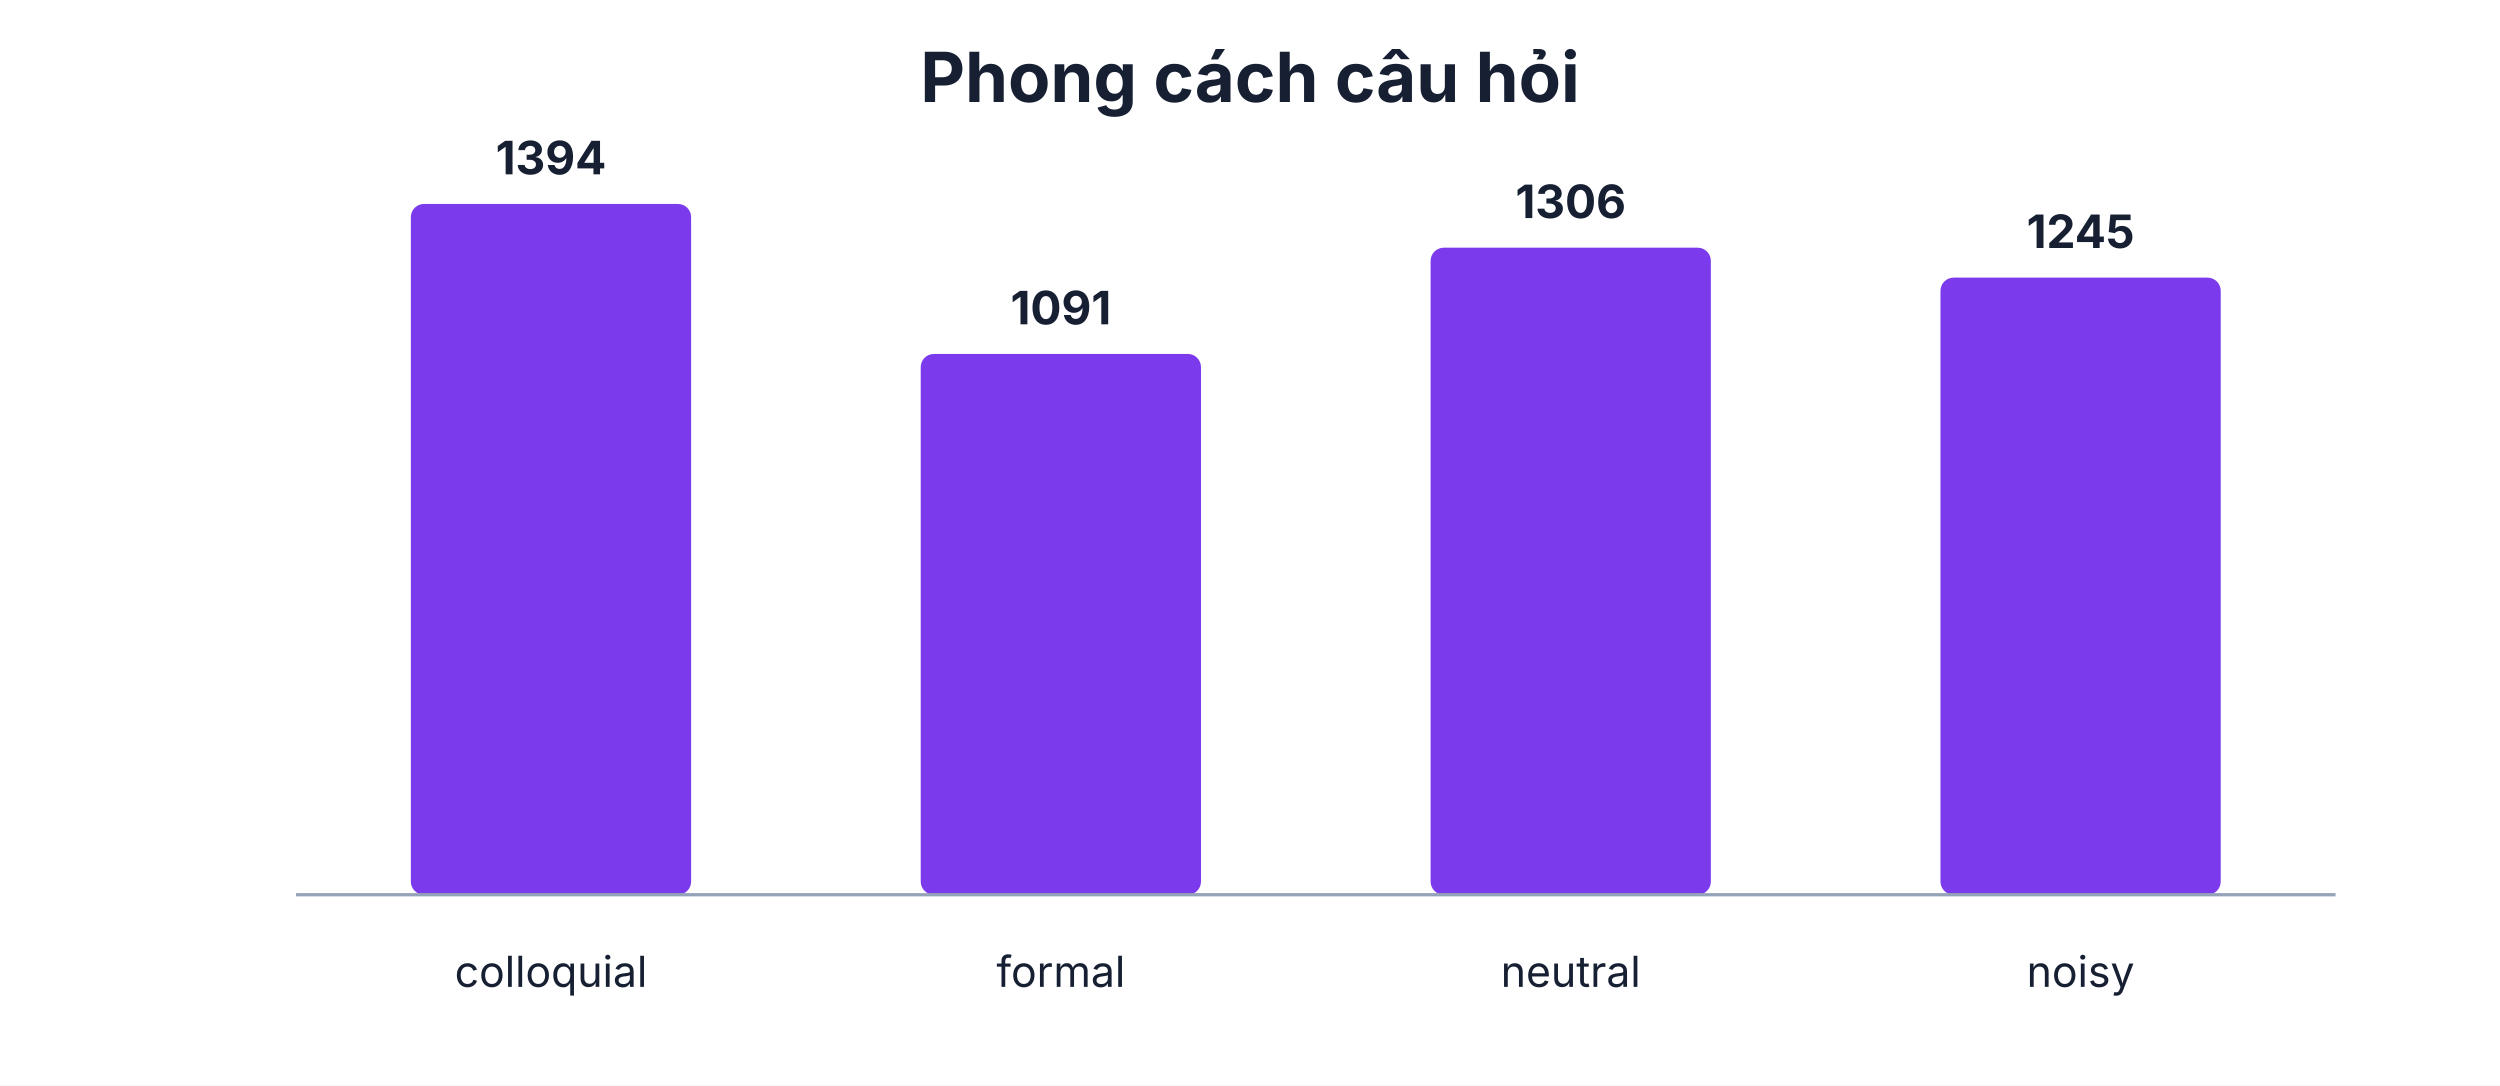
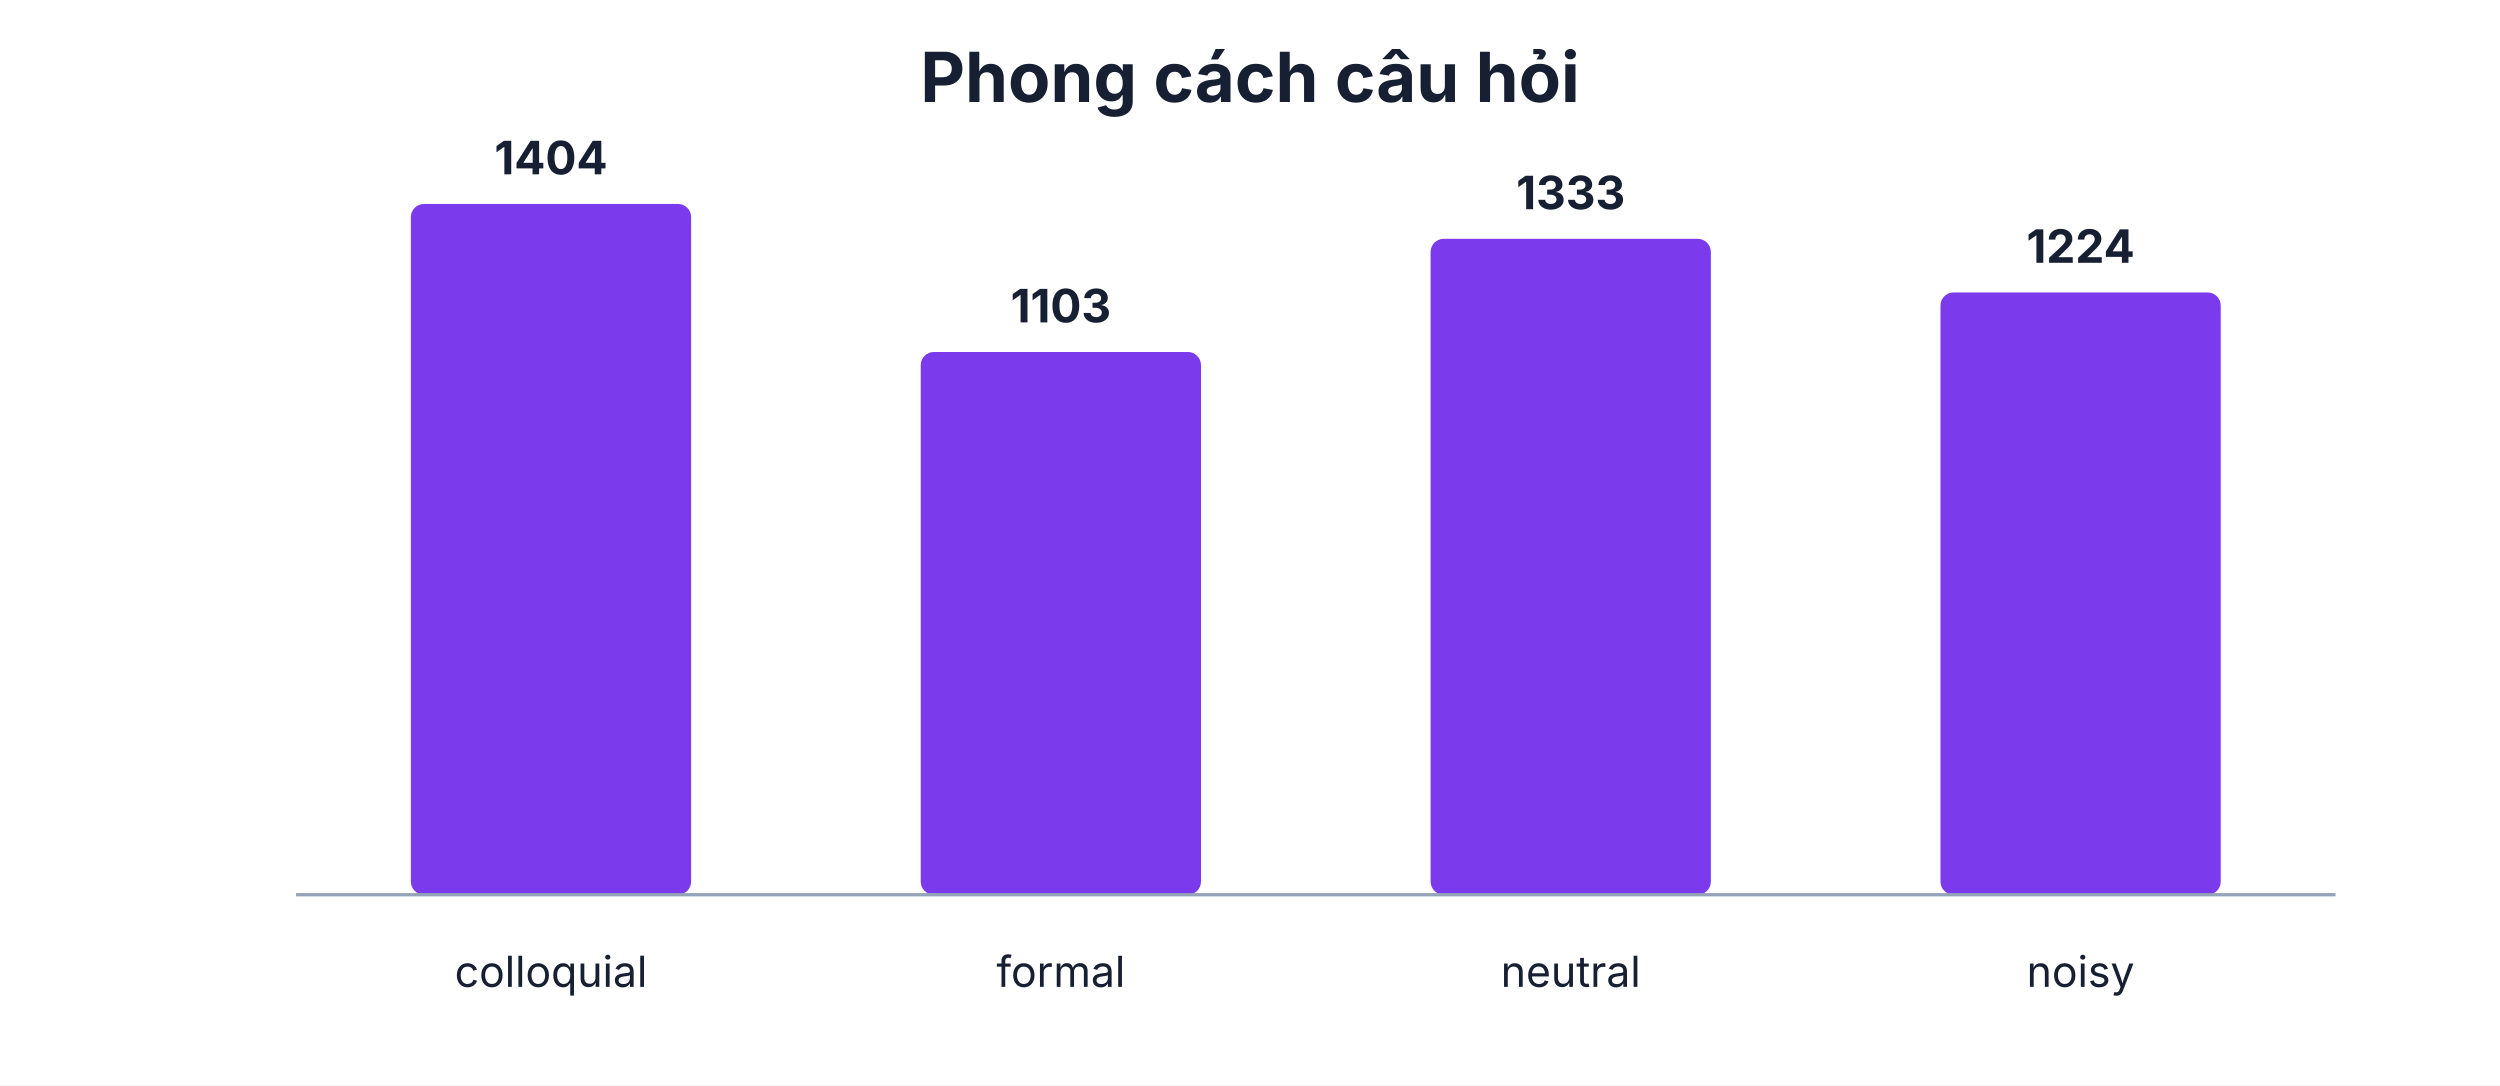
<svg xmlns="http://www.w3.org/2000/svg" width="760" height="330" viewBox="0 0 760 330" role="img" aria-label="Phong cách câu hỏi">
  <style>text{font-family:Inter,system-ui,sans-serif;fill:#172033}.title{font-size:21px;font-weight:700}.label{font-size:13px}.value{font-size:14px;font-weight:700}.small{font-size:11px;font-weight:600}.axis{stroke:#94a3b8;stroke-width:1}</style>
  <rect width="760" height="330" fill="#ffffff" />
  <text x="380.0" y="31" text-anchor="middle" class="title">Phong cách câu hỏi</text>
  <rect x="124.9" y="62.0" width="85.2" height="210.0" rx="4" fill="#7c3aed" />
-   <text x="167.5" y="53.0" text-anchor="middle" class="value">1394</text>
+   <text x="167.5" y="53.0" text-anchor="middle" class="value">1404</text>
  <text x="167.5" y="300" text-anchor="middle" class="label">colloquial</text>
-   <rect x="279.9" y="107.6" width="85.2" height="164.4" rx="4" fill="#7c3aed" />
-   <text x="322.5" y="98.6" text-anchor="middle" class="value">1091</text>
+   <rect x="279.9" y="107.0" width="85.2" height="165.0" rx="4" fill="#7c3aed" />
+   <text x="322.5" y="98.0" text-anchor="middle" class="value">1103</text>
  <text x="322.5" y="300" text-anchor="middle" class="label">formal</text>
-   <rect x="434.9" y="75.3" width="85.2" height="196.7" rx="4" fill="#7c3aed" />
-   <text x="477.5" y="66.3" text-anchor="middle" class="value">1306</text>
+   <rect x="434.9" y="72.6" width="85.2" height="199.4" rx="4" fill="#7c3aed" />
+   <text x="477.5" y="63.6" text-anchor="middle" class="value">1333</text>
  <text x="477.5" y="300" text-anchor="middle" class="label">neutral</text>
-   <rect x="589.9" y="84.4" width="85.2" height="187.6" rx="4" fill="#7c3aed" />
-   <text x="632.5" y="75.4" text-anchor="middle" class="value">1245</text>
+   <rect x="589.9" y="88.9" width="85.2" height="183.1" rx="4" fill="#7c3aed" />
+   <text x="632.5" y="79.9" text-anchor="middle" class="value">1224</text>
  <text x="632.5" y="300" text-anchor="middle" class="label">noisy</text>
  <line x1="90" y1="272" x2="710" y2="272" class="axis" />
</svg>
